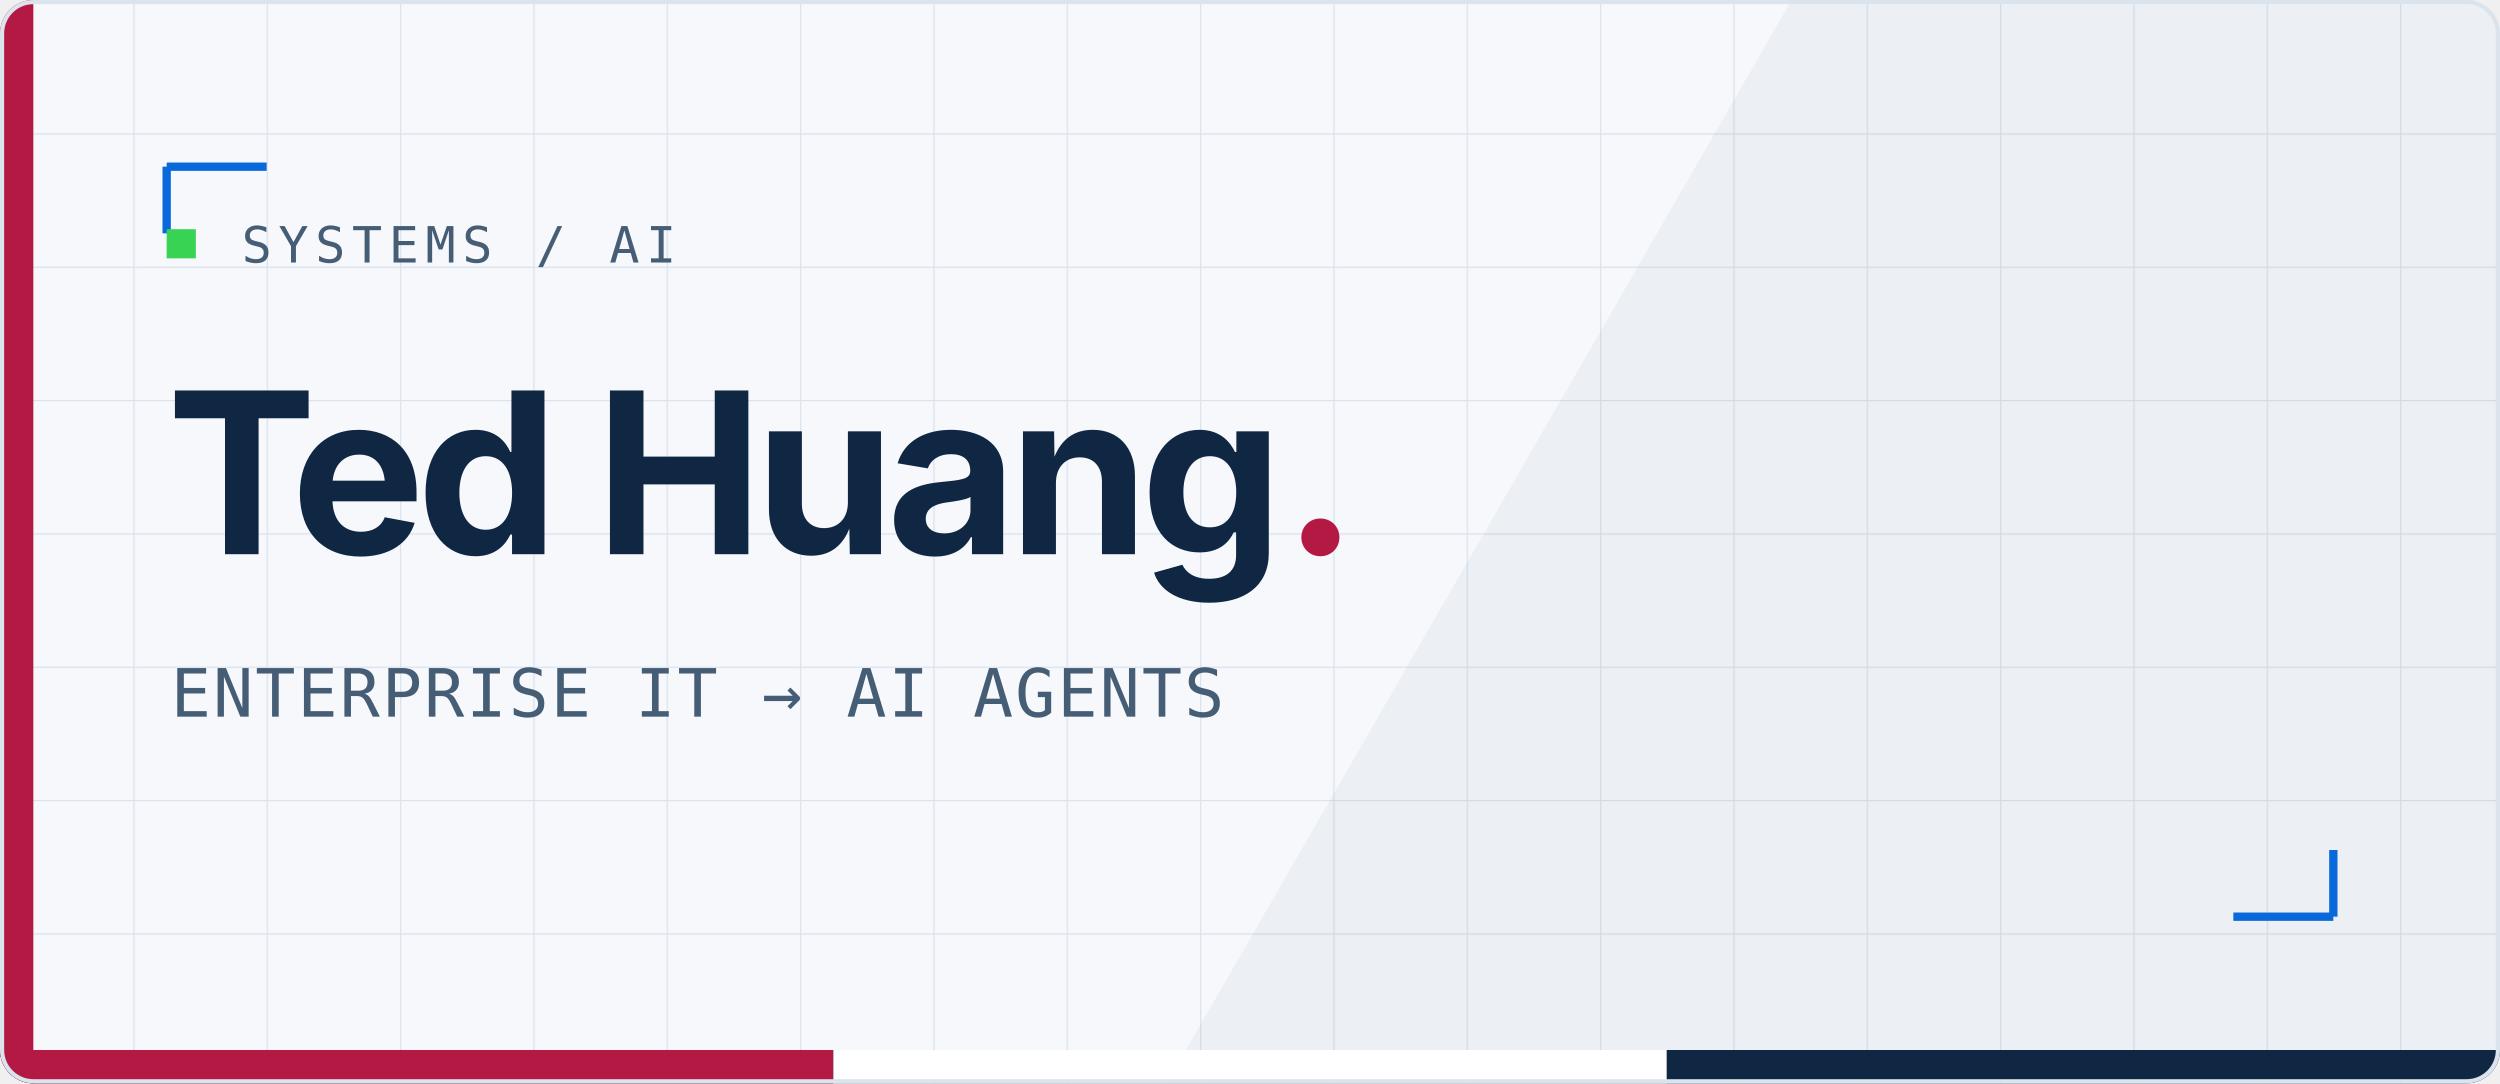
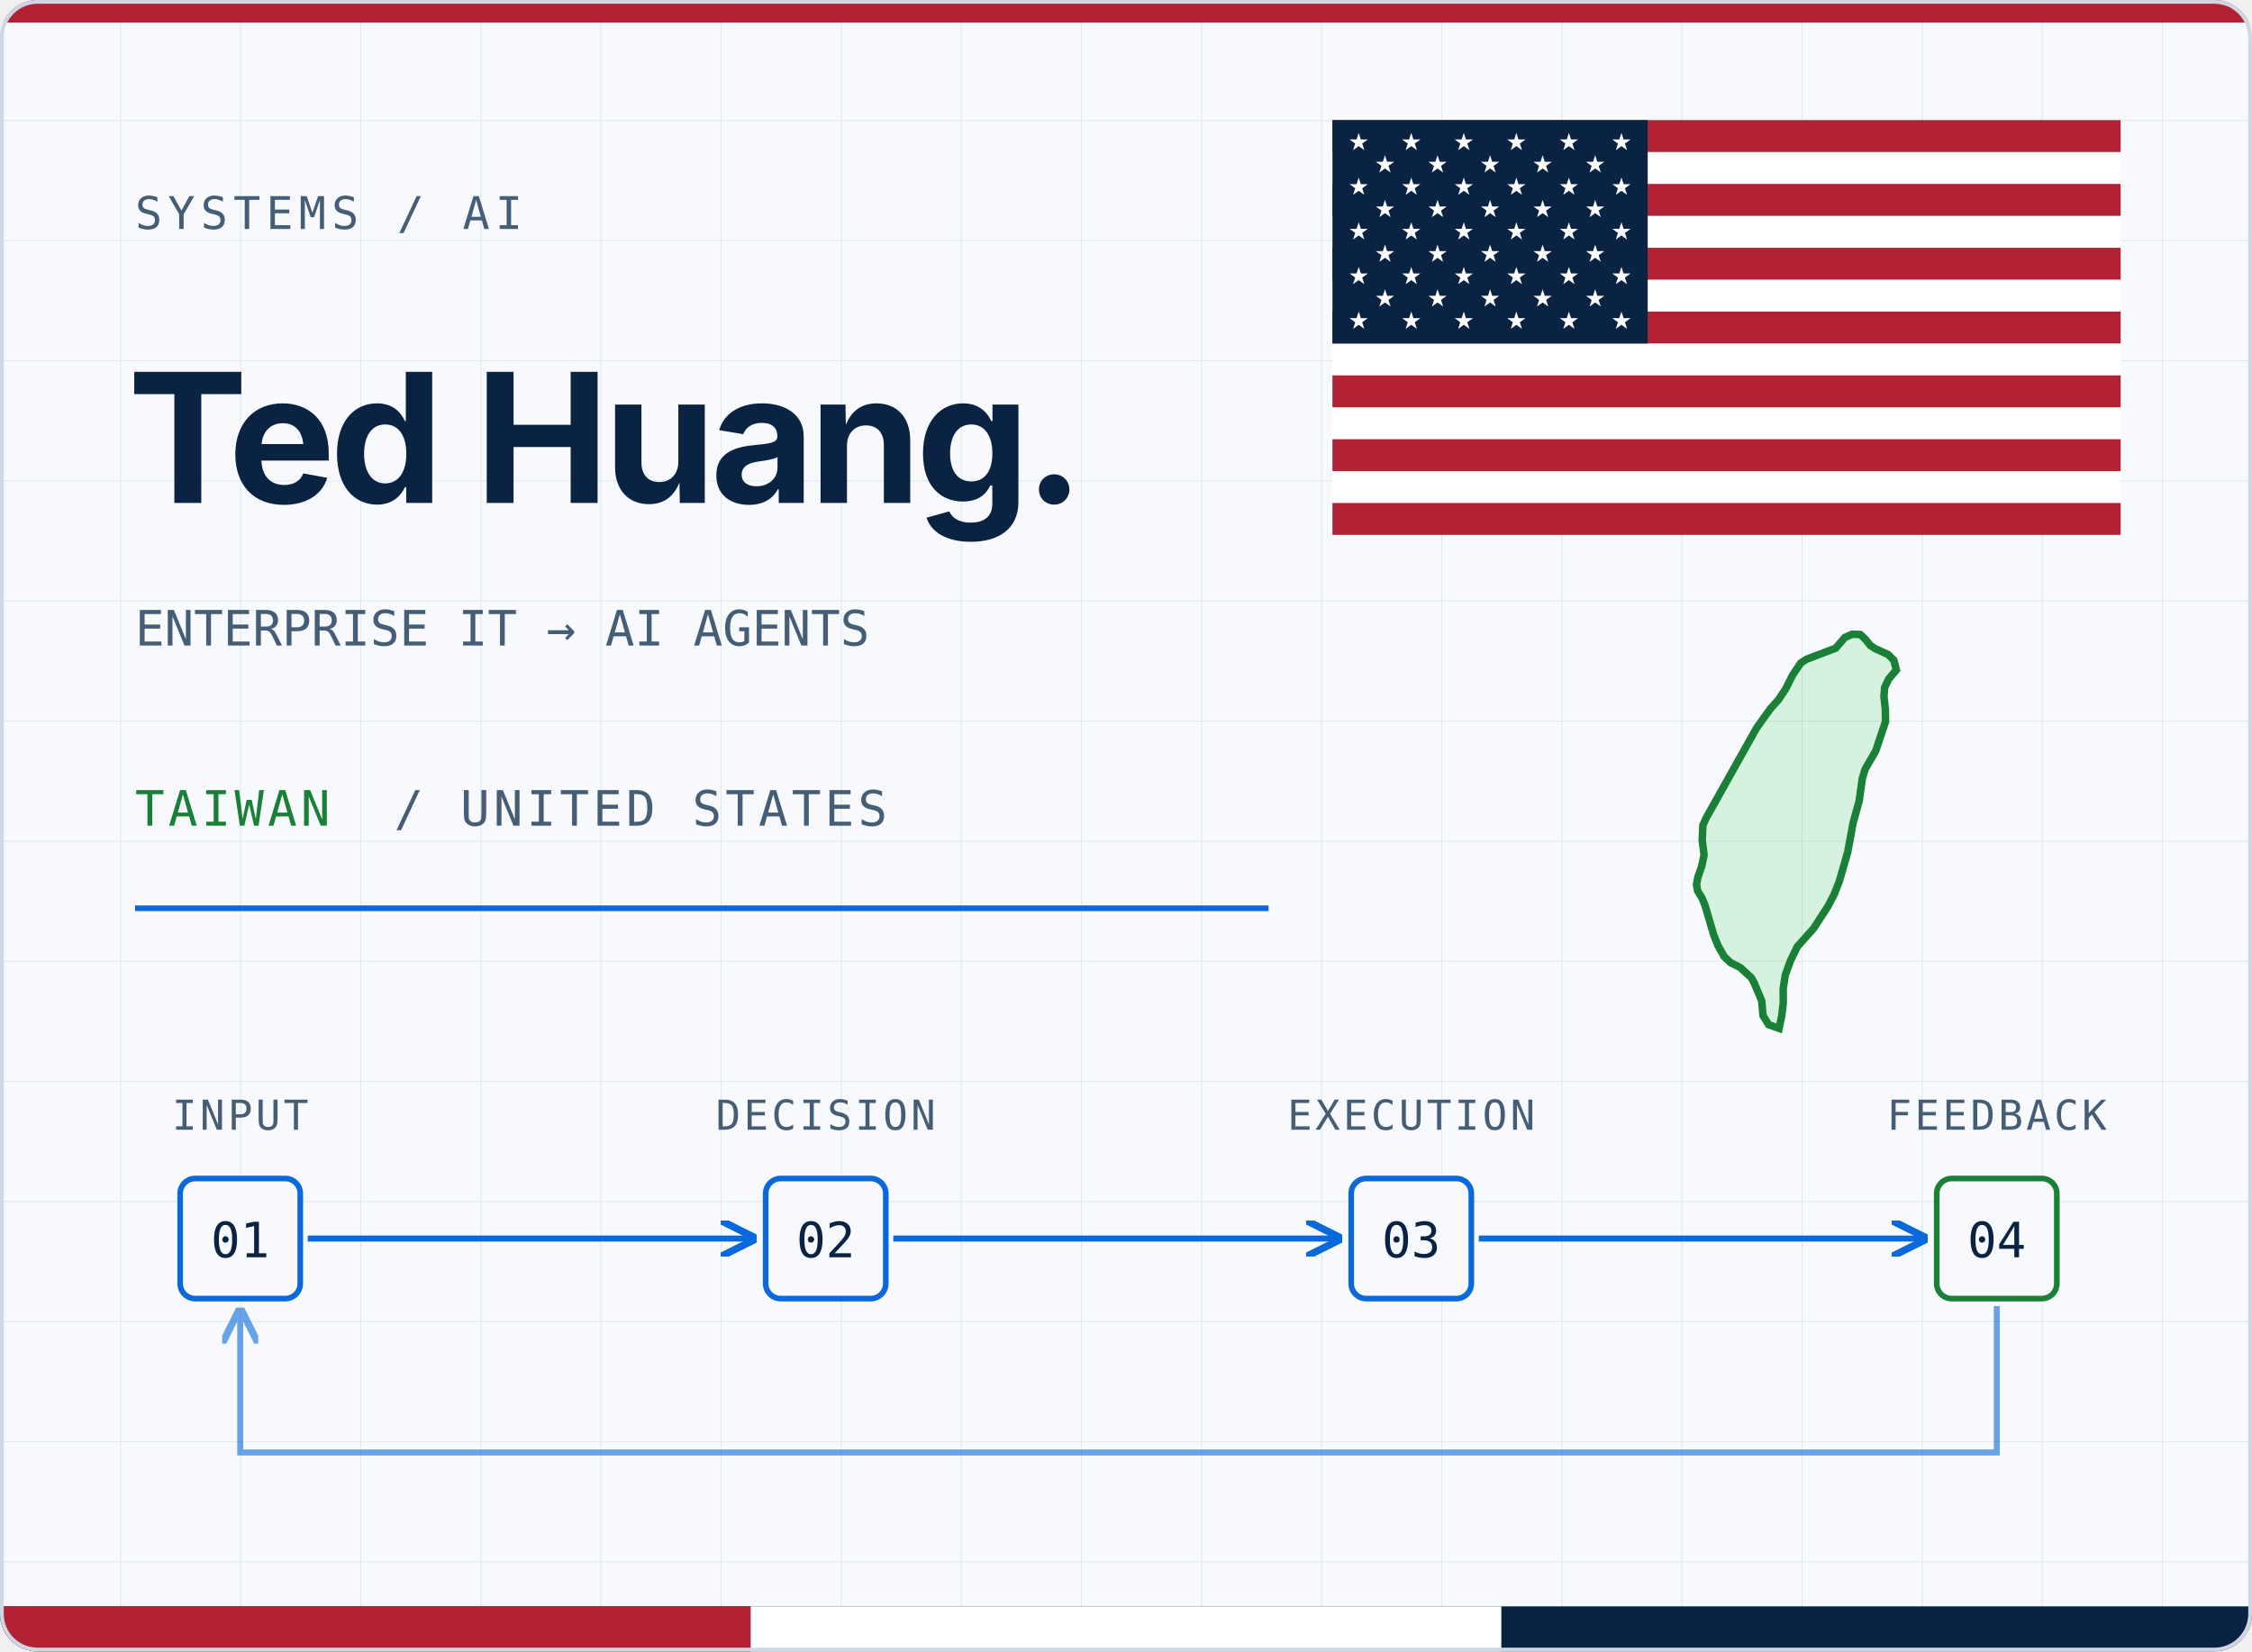
- <svg xmlns="http://www.w3.org/2000/svg" width="600" height="260" viewBox="0 0 600 260" role="img" aria-labelledby="title desc">
+ <svg xmlns="http://www.w3.org/2000/svg" width="600" height="440" viewBox="0 0 600 440" role="img" aria-labelledby="title desc">
  <defs>
    <pattern id="grid" width="32" height="32" patternUnits="userSpaceOnUse">
-       <path d="M32 0H0V32" fill="none" stroke="#dbe3ed" stroke-width="0.6" />
+       <path d="M32 0H0V32" fill="none" stroke="#CED8E5" stroke-width="0.5" />
    </pattern>
-     <clipPath id="clip">
-       <rect width="600" height="260" rx="8" />
+     <clipPath id="frame">
+       <rect width="600" height="440" rx="10" />
    </clipPath>
+     <marker id="arrow" markerWidth="6" markerHeight="6" refX="5" refY="3" orient="auto">
+       <path d="M0 0L6 3L0 6" fill="none" stroke="#0969DA" stroke-width="1.2" />
+     </marker>
  </defs>
-   <g clip-path="url(#clip)">
-     <rect width="600" height="260" fill="#f6f8fc" />
-     <rect width="600" height="260" fill="url(#grid)" />
-     <path d="M430 0H600V260H280Z" fill="#102744" opacity="0.045" />
-     <rect x="0" y="0" width="8" height="260" fill="#b31942" />
-     <path d="M40 40h24M40 40v16M560 220h-24M560 220v-16" fill="none" stroke="#0969da" stroke-width="2" />
-     <rect x="40" y="55" width="7" height="7" fill="#39d353" />
-     <text x="58" y="63" fill="#465d76" font-family="ui-monospace, SFMono-Regular, Consolas, monospace" font-size="12" letter-spacing="1.6">SYSTEMS / AI</text>
-     <text x="40" y="133" fill="#102744" font-family="Inter, ui-sans-serif, system-ui, sans-serif" font-size="54" font-weight="700" letter-spacing="-2">Ted Huang<tspan fill="#b31942">.</tspan>
-     </text>
-     <text x="41" y="172" fill="#465d76" font-family="ui-monospace, SFMono-Regular, Consolas, monospace" font-size="16" letter-spacing="0.5">ENTERPRISE IT → AI AGENTS</text>
-     <rect x="0" y="252" width="600" height="8" fill="#102744" />
-     <rect x="0" y="252" width="200" height="8" fill="#b31942" />
-     <rect x="200" y="252" width="200" height="8" fill="#ffffff" />
+   <style>
+  .packet { display: none; }
+  @media (prefers-reduced-motion: no-preference) { .packet { display: inline; } }
+ </style>
+   <g clip-path="url(#frame)">
+     <rect width="600" height="440" fill="#F7F9FC" />
+     <rect width="600" height="440" fill="url(#grid)" opacity="0.55" />
+     <rect width="600" height="6" fill="#B22234" />
+     <rect x="0" y="428" width="600" height="12" fill="#0A2342" />
+     <rect x="0" y="428" width="200" height="12" fill="#B22234" />
+     <rect x="200" y="428" width="200" height="12" fill="#FFFFFF" />
+     <g aria-label="United States flag">
+       <rect x="355" y="32" width="210" height="110.526" fill="#FFFFFF" />
+       <rect x="355" y="32.00" width="210" height="8.50" fill="#B22234" />
+       <rect x="355" y="49.00" width="210" height="8.50" fill="#B22234" />
+       <rect x="355" y="66.01" width="210" height="8.50" fill="#B22234" />
+       <rect x="355" y="83.01" width="210" height="8.50" fill="#B22234" />
+       <rect x="355" y="100.02" width="210" height="8.50" fill="#B22234" />
+       <rect x="355" y="117.02" width="210" height="8.50" fill="#B22234" />
+       <rect x="355" y="134.02" width="210" height="8.50" fill="#B22234" />
+       <rect x="355" y="32" width="84.0" height="59.514" fill="#0A2342" />
+       <polygon points="362.00,35.40 362.57,37.16 364.43,37.16 362.93,38.25 363.50,40.01 362.00,38.93 360.50,40.01 361.07,38.25 359.57,37.16 361.43,37.16" fill="#FFFFFF" />
+       <polygon points="376.00,35.40 376.57,37.16 378.43,37.16 376.93,38.25 377.50,40.01 376.00,38.93 374.50,40.01 375.07,38.25 373.57,37.16 375.43,37.16" fill="#FFFFFF" />
+       <polygon points="390.00,35.40 390.57,37.16 392.43,37.16 390.93,38.25 391.50,40.01 390.00,38.93 388.50,40.01 389.07,38.25 387.57,37.16 389.43,37.16" fill="#FFFFFF" />
+       <polygon points="404.00,35.40 404.57,37.16 406.43,37.16 404.93,38.25 405.50,40.01 404.00,38.93 402.50,40.01 403.07,38.25 401.57,37.16 403.43,37.16" fill="#FFFFFF" />
+       <polygon points="418.00,35.40 418.57,37.16 420.43,37.16 418.93,38.25 419.50,40.01 418.00,38.93 416.50,40.01 417.07,38.25 415.57,37.16 417.43,37.16" fill="#FFFFFF" />
+       <polygon points="432.00,35.40 432.57,37.16 434.43,37.16 432.93,38.25 433.50,40.01 432.00,38.93 430.50,40.01 431.07,38.25 429.57,37.16 431.43,37.16" fill="#FFFFFF" />
+       <polygon points="369.00,41.35 369.57,43.11 371.43,43.11 369.93,44.20 370.50,45.97 369.00,44.88 367.50,45.97 368.07,44.20 366.57,43.11 368.43,43.11" fill="#FFFFFF" />
+       <polygon points="383.00,41.35 383.57,43.11 385.43,43.11 383.93,44.20 384.50,45.97 383.00,44.88 381.50,45.97 382.07,44.20 380.57,43.11 382.43,43.11" fill="#FFFFFF" />
+       <polygon points="397.00,41.35 397.57,43.11 399.43,43.11 397.93,44.20 398.50,45.97 397.00,44.88 395.50,45.97 396.07,44.20 394.57,43.11 396.43,43.11" fill="#FFFFFF" />
+       <polygon points="411.00,41.35 411.57,43.11 413.43,43.11 411.93,44.20 412.50,45.97 411.00,44.88 409.50,45.97 410.07,44.20 408.57,43.11 410.43,43.11" fill="#FFFFFF" />
+       <polygon points="425.00,41.35 425.57,43.11 427.43,43.11 425.93,44.20 426.50,45.97 425.00,44.88 423.50,45.97 424.07,44.20 422.57,43.11 424.43,43.11" fill="#FFFFFF" />
+       <polygon points="362.00,47.30 362.57,49.07 364.43,49.07 362.93,50.16 363.50,51.92 362.00,50.83 360.50,51.92 361.07,50.16 359.57,49.07 361.43,49.07" fill="#FFFFFF" />
+       <polygon points="376.00,47.30 376.57,49.07 378.43,49.07 376.93,50.16 377.50,51.92 376.00,50.83 374.50,51.92 375.07,50.16 373.57,49.07 375.43,49.07" fill="#FFFFFF" />
+       <polygon points="390.00,47.30 390.57,49.07 392.43,49.07 390.93,50.16 391.50,51.92 390.00,50.83 388.50,51.92 389.07,50.16 387.57,49.07 389.43,49.07" fill="#FFFFFF" />
+       <polygon points="404.00,47.30 404.57,49.07 406.43,49.07 404.93,50.16 405.50,51.92 404.00,50.83 402.50,51.92 403.07,50.16 401.57,49.07 403.43,49.07" fill="#FFFFFF" />
+       <polygon points="418.00,47.30 418.57,49.07 420.43,49.07 418.93,50.16 419.50,51.92 418.00,50.83 416.50,51.92 417.07,50.16 415.57,49.07 417.43,49.07" fill="#FFFFFF" />
+       <polygon points="432.00,47.30 432.57,49.07 434.43,49.07 432.93,50.16 433.50,51.92 432.00,50.83 430.50,51.92 431.07,50.16 429.57,49.07 431.43,49.07" fill="#FFFFFF" />
+       <polygon points="369.00,53.26 369.57,55.02 371.43,55.02 369.93,56.11 370.50,57.87 369.00,56.78 367.50,57.87 368.07,56.11 366.57,55.02 368.43,55.02" fill="#FFFFFF" />
+       <polygon points="383.00,53.26 383.57,55.02 385.43,55.02 383.93,56.11 384.50,57.87 383.00,56.78 381.50,57.87 382.07,56.11 380.57,55.02 382.43,55.02" fill="#FFFFFF" />
+       <polygon points="397.00,53.26 397.57,55.02 399.43,55.02 397.93,56.11 398.50,57.87 397.00,56.78 395.50,57.87 396.07,56.11 394.57,55.02 396.43,55.02" fill="#FFFFFF" />
+       <polygon points="411.00,53.26 411.57,55.02 413.43,55.02 411.93,56.11 412.50,57.87 411.00,56.78 409.50,57.87 410.07,56.11 408.57,55.02 410.43,55.02" fill="#FFFFFF" />
+       <polygon points="425.00,53.26 425.57,55.02 427.43,55.02 425.93,56.11 426.50,57.87 425.00,56.78 423.50,57.87 424.07,56.11 422.57,55.02 424.43,55.02" fill="#FFFFFF" />
+       <polygon points="362.00,59.21 362.57,60.97 364.43,60.97 362.93,62.06 363.50,63.82 362.00,62.73 360.50,63.82 361.07,62.06 359.57,60.97 361.43,60.97" fill="#FFFFFF" />
+       <polygon points="376.00,59.21 376.57,60.97 378.43,60.97 376.93,62.06 377.50,63.82 376.00,62.73 374.50,63.82 375.07,62.06 373.57,60.97 375.43,60.97" fill="#FFFFFF" />
+       <polygon points="390.00,59.21 390.57,60.97 392.43,60.97 390.93,62.06 391.50,63.82 390.00,62.73 388.50,63.82 389.07,62.06 387.57,60.97 389.43,60.97" fill="#FFFFFF" />
+       <polygon points="404.00,59.21 404.57,60.97 406.43,60.97 404.93,62.06 405.50,63.82 404.00,62.73 402.50,63.82 403.07,62.06 401.57,60.97 403.43,60.97" fill="#FFFFFF" />
+       <polygon points="418.00,59.21 418.57,60.97 420.43,60.97 418.93,62.06 419.50,63.82 418.00,62.73 416.50,63.82 417.07,62.06 415.57,60.97 417.43,60.97" fill="#FFFFFF" />
+       <polygon points="432.00,59.21 432.57,60.97 434.43,60.97 432.93,62.06 433.50,63.82 432.00,62.73 430.50,63.82 431.07,62.06 429.57,60.97 431.43,60.97" fill="#FFFFFF" />
+       <polygon points="369.00,65.16 369.57,66.92 371.43,66.92 369.93,68.01 370.50,69.77 369.00,68.68 367.50,69.77 368.07,68.01 366.57,66.92 368.43,66.92" fill="#FFFFFF" />
+       <polygon points="383.00,65.16 383.57,66.92 385.43,66.92 383.93,68.01 384.50,69.77 383.00,68.68 381.50,69.77 382.07,68.01 380.57,66.92 382.43,66.92" fill="#FFFFFF" />
+       <polygon points="397.00,65.16 397.57,66.92 399.43,66.92 397.93,68.01 398.50,69.77 397.00,68.68 395.50,69.77 396.07,68.01 394.57,66.92 396.43,66.92" fill="#FFFFFF" />
+       <polygon points="411.00,65.16 411.57,66.92 413.43,66.92 411.93,68.01 412.50,69.77 411.00,68.68 409.50,69.77 410.07,68.01 408.57,66.92 410.43,66.92" fill="#FFFFFF" />
+       <polygon points="425.00,65.16 425.57,66.92 427.43,66.92 425.93,68.01 426.50,69.77 425.00,68.68 423.50,69.77 424.07,68.01 422.57,66.92 424.43,66.92" fill="#FFFFFF" />
+       <polygon points="362.00,71.11 362.57,72.87 364.43,72.87 362.93,73.96 363.50,75.72 362.00,74.63 360.50,75.72 361.07,73.96 359.57,72.87 361.43,72.87" fill="#FFFFFF" />
+       <polygon points="376.00,71.11 376.57,72.87 378.43,72.87 376.93,73.96 377.50,75.72 376.00,74.63 374.50,75.72 375.07,73.96 373.57,72.87 375.43,72.87" fill="#FFFFFF" />
+       <polygon points="390.00,71.11 390.57,72.87 392.43,72.87 390.93,73.96 391.50,75.72 390.00,74.63 388.50,75.72 389.07,73.96 387.57,72.87 389.43,72.87" fill="#FFFFFF" />
+       <polygon points="404.00,71.11 404.57,72.87 406.43,72.87 404.93,73.96 405.50,75.72 404.00,74.63 402.50,75.72 403.07,73.96 401.57,72.87 403.43,72.87" fill="#FFFFFF" />
+       <polygon points="418.00,71.11 418.57,72.87 420.43,72.87 418.93,73.96 419.50,75.72 418.00,74.63 416.50,75.72 417.07,73.96 415.57,72.87 417.43,72.87" fill="#FFFFFF" />
+       <polygon points="432.00,71.11 432.57,72.87 434.43,72.87 432.93,73.96 433.50,75.72 432.00,74.63 430.50,75.72 431.07,73.96 429.57,72.87 431.43,72.87" fill="#FFFFFF" />
+       <polygon points="369.00,77.06 369.57,78.82 371.43,78.82 369.93,79.91 370.50,81.67 369.00,80.59 367.50,81.67 368.07,79.91 366.57,78.82 368.43,78.82" fill="#FFFFFF" />
+       <polygon points="383.00,77.06 383.57,78.82 385.43,78.82 383.93,79.91 384.50,81.67 383.00,80.59 381.50,81.67 382.07,79.91 380.57,78.82 382.43,78.82" fill="#FFFFFF" />
+       <polygon points="397.00,77.06 397.57,78.82 399.43,78.82 397.93,79.91 398.50,81.67 397.00,80.59 395.50,81.67 396.07,79.91 394.57,78.82 396.43,78.82" fill="#FFFFFF" />
+       <polygon points="411.00,77.06 411.57,78.82 413.43,78.82 411.93,79.91 412.50,81.67 411.00,80.59 409.50,81.67 410.07,79.91 408.57,78.82 410.43,78.82" fill="#FFFFFF" />
+       <polygon points="425.00,77.06 425.57,78.82 427.43,78.82 425.93,79.91 426.50,81.67 425.00,80.59 423.50,81.67 424.07,79.91 422.57,78.82 424.43,78.82" fill="#FFFFFF" />
+       <polygon points="362.00,83.01 362.57,84.77 364.43,84.77 362.93,85.86 363.50,87.63 362.00,86.54 360.50,87.63 361.07,85.86 359.57,84.77 361.43,84.77" fill="#FFFFFF" />
+       <polygon points="376.00,83.01 376.57,84.77 378.43,84.77 376.93,85.86 377.50,87.63 376.00,86.54 374.50,87.63 375.07,85.86 373.57,84.77 375.43,84.77" fill="#FFFFFF" />
+       <polygon points="390.00,83.01 390.57,84.77 392.43,84.77 390.93,85.86 391.50,87.63 390.00,86.54 388.50,87.63 389.07,85.86 387.57,84.77 389.43,84.77" fill="#FFFFFF" />
+       <polygon points="404.00,83.01 404.57,84.77 406.43,84.77 404.93,85.86 405.50,87.63 404.00,86.54 402.50,87.63 403.07,85.86 401.57,84.77 403.43,84.77" fill="#FFFFFF" />
+       <polygon points="418.00,83.01 418.57,84.77 420.43,84.77 418.93,85.86 419.50,87.63 418.00,86.54 416.50,87.63 417.07,85.86 415.57,84.77 417.43,84.77" fill="#FFFFFF" />
+       <polygon points="432.00,83.01 432.57,84.77 434.43,84.77 432.93,85.86 433.50,87.63 432.00,86.54 430.50,87.63 431.07,85.86 429.57,84.77 431.43,84.77" fill="#FFFFFF" />
+     </g>
+     <text x="36" y="61" fill="#465D76" font-family="monospace" font-size="12" letter-spacing="1.5">SYSTEMS / AI</text>
+     <text x="34" y="134" fill="#0A2342" font-family="Inter, Arial, sans-serif" font-size="48" font-weight="700" letter-spacing="-1.5">Ted Huang.</text>
+     <text x="36" y="172" fill="#465D76" font-family="monospace" font-size="13">ENTERPRISE IT → AI AGENTS</text>
+     <path d="M478.86,252.22L477.08,255.89L475.66,259.77L475.09,263.44L475.12,267.22L474.71,270.63L474.01,274.00L471.23,273.03L469.72,270.61L469.37,266.65L467.35,261.86L466.59,260.49L463.68,257.81L461.04,256.47L458.99,254.50L459.26,254.66L457.75,252.00L456.60,249.16L454.23,241.11L453.41,239.17L452.31,237.39L452.00,235.63L452.38,233.68L453.40,230.77L454.02,227.82L453.52,223.83L453.71,219.87L454.48,218.11L467.98,194.01L471.65,188.88L473.90,186.36L475.78,183.52L477.57,179.93L479.77,176.65L481.34,175.64L489.09,172.69L491.50,169.87L493.44,169.00L495.63,169.05L497.05,170.39L498.31,171.99L499.64,172.85L503.07,174.40L504.57,175.91L505.25,178.50L503.17,180.96L502.13,183.17L501.94,185.62L502.31,188.93L502.36,192.26L499.75,200.06L496.94,204.92L496.19,207.35L495.34,213.36L493.69,219.39L492.29,227.04L490.01,234.92L488.71,238.22L487.09,241.37L483.23,247.33L478.86,252.22Z" fill="#39D353" fill-opacity="0.18" stroke="#1A7F37" stroke-width="2" />
+     <text x="36" y="220" fill="#1A7F37" font-family="monospace" font-size="13" letter-spacing="1">TAIWAN</text>
+     <text x="105" y="220" fill="#465D76" font-family="monospace" font-size="13" letter-spacing="1">/ UNITED STATES</text>
+     <path d="M36 242H338" stroke="#0969DA" stroke-width="1.5" />
+     <g fill="none" stroke="#0969DA" stroke-width="1.6">
+       <path d="M82 330H200" marker-end="url(#arrow)" />
+       <path d="M238 330H356" marker-end="url(#arrow)" />
+       <path d="M394 330H512" marker-end="url(#arrow)" />
+       <path d="M532 348V387H64V350" marker-end="url(#arrow)" opacity="0.6" />
+     </g>
+     <rect x="48" y="314" width="32" height="32" rx="4" fill="#F7F9FC" stroke="#0969DA" stroke-width="1.5" />
+     <text x="64" y="335" text-anchor="middle" fill="#0A2342" font-family="monospace" font-size="13">01</text>
+     <text x="64" y="301" text-anchor="middle" fill="#465D76" font-family="monospace" font-size="11" letter-spacing="0.8">INPUT</text>
+     <rect x="204" y="314" width="32" height="32" rx="4" fill="#F7F9FC" stroke="#0969DA" stroke-width="1.5" />
+     <text x="220" y="335" text-anchor="middle" fill="#0A2342" font-family="monospace" font-size="13">02</text>
+     <text x="220" y="301" text-anchor="middle" fill="#465D76" font-family="monospace" font-size="11" letter-spacing="0.8">DECISION</text>
+     <rect x="360" y="314" width="32" height="32" rx="4" fill="#F7F9FC" stroke="#0969DA" stroke-width="1.5" />
+     <text x="376" y="335" text-anchor="middle" fill="#0A2342" font-family="monospace" font-size="13">03</text>
+     <text x="376" y="301" text-anchor="middle" fill="#465D76" font-family="monospace" font-size="11" letter-spacing="0.8">EXECUTION</text>
+     <rect x="516" y="314" width="32" height="32" rx="4" fill="#F7F9FC" stroke="#1A7F37" stroke-width="1.5" />
+     <text x="532" y="335" text-anchor="middle" fill="#0A2342" font-family="monospace" font-size="13">04</text>
+     <text x="532" y="301" text-anchor="middle" fill="#465D76" font-family="monospace" font-size="11" letter-spacing="0.8">FEEDBACK</text>
+     <circle class="packet" cx="0" cy="0" r="4" fill="#1A7F37" stroke="#F7F9FC" stroke-width="1.5" opacity="0">
+       <animate attributeName="opacity" values="0;1;1;0" keyTimes="0;0.02;0.98;1" dur="16s" repeatCount="indefinite" />
+       <animateMotion dur="16s" repeatCount="indefinite" path="M64 330H532V387H64Z" calcMode="linear" keyPoints="0;0;0.149;0.149;0.297;0.297;0.446;0.446;1;1" keyTimes="0;0.08;0.22;0.30;0.44;0.52;0.66;0.74;0.94;1" />
+     </circle>
  </g>
-   <rect x="0.5" y="0.5" width="599" height="259" rx="7.5" fill="none" stroke="#dbe3ed" />
+   <rect x="0.5" y="0.5" width="599" height="439" rx="9.5" fill="none" stroke="#CED8E5" />
</svg>
